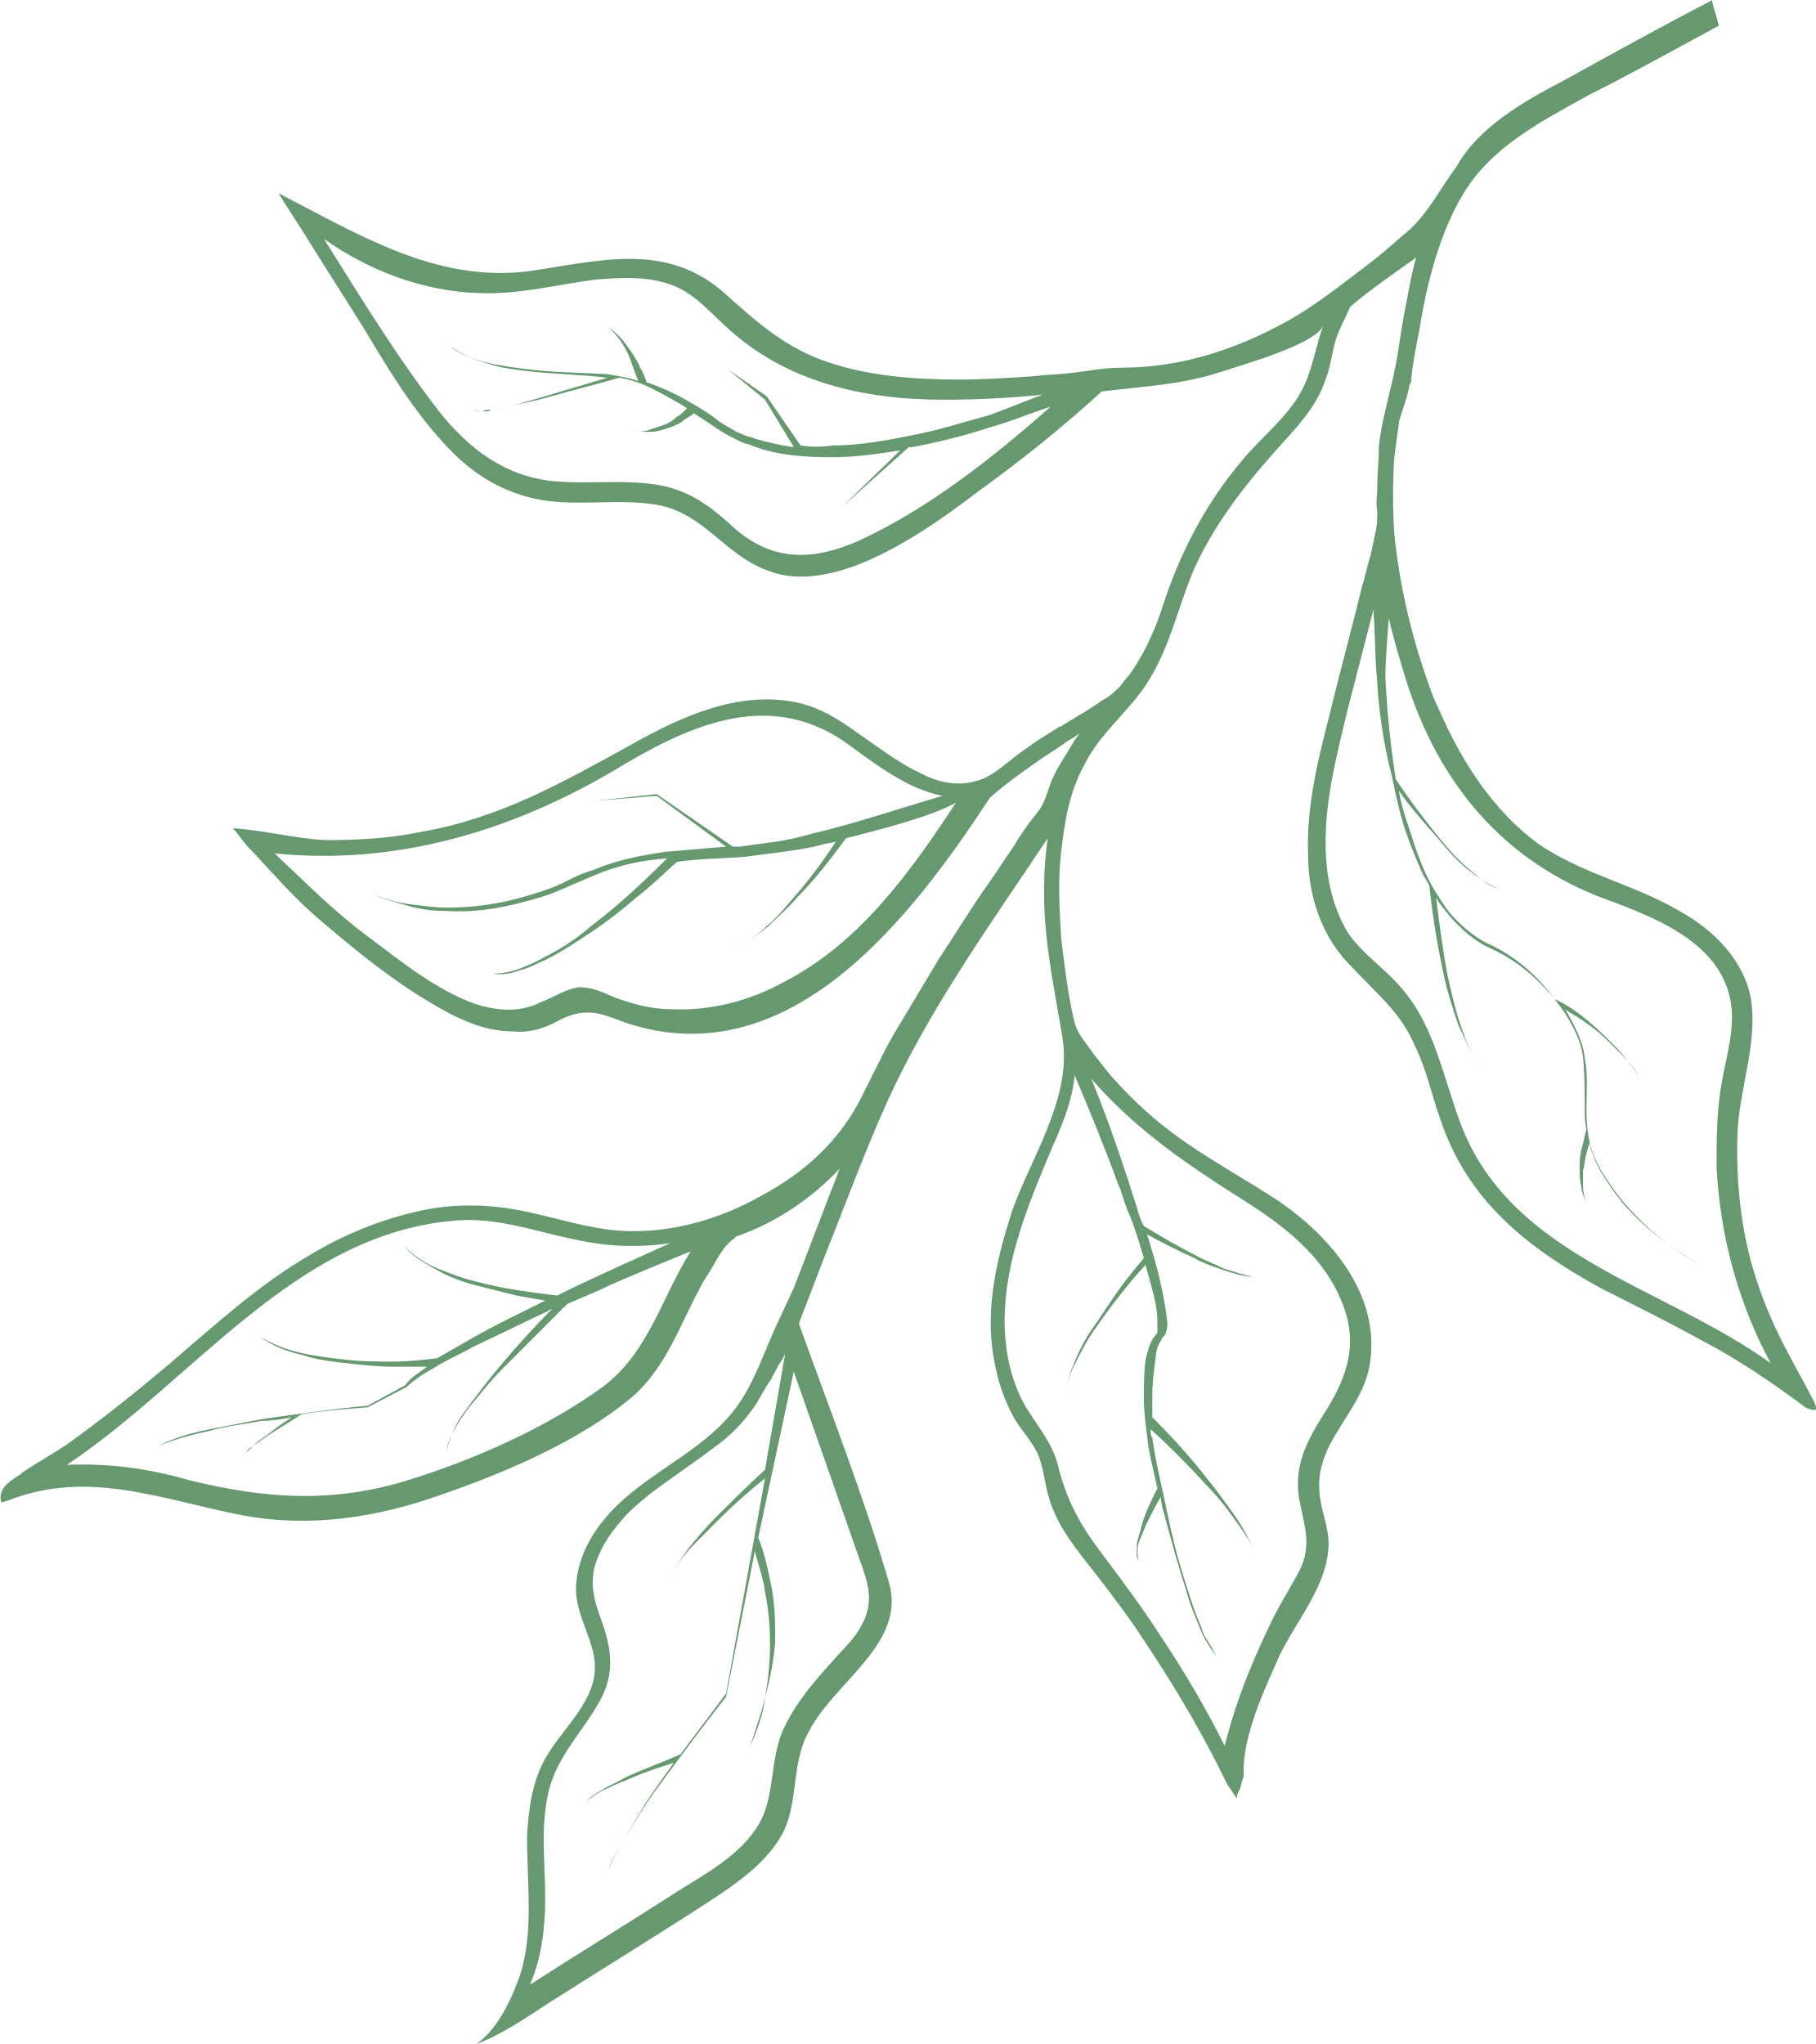
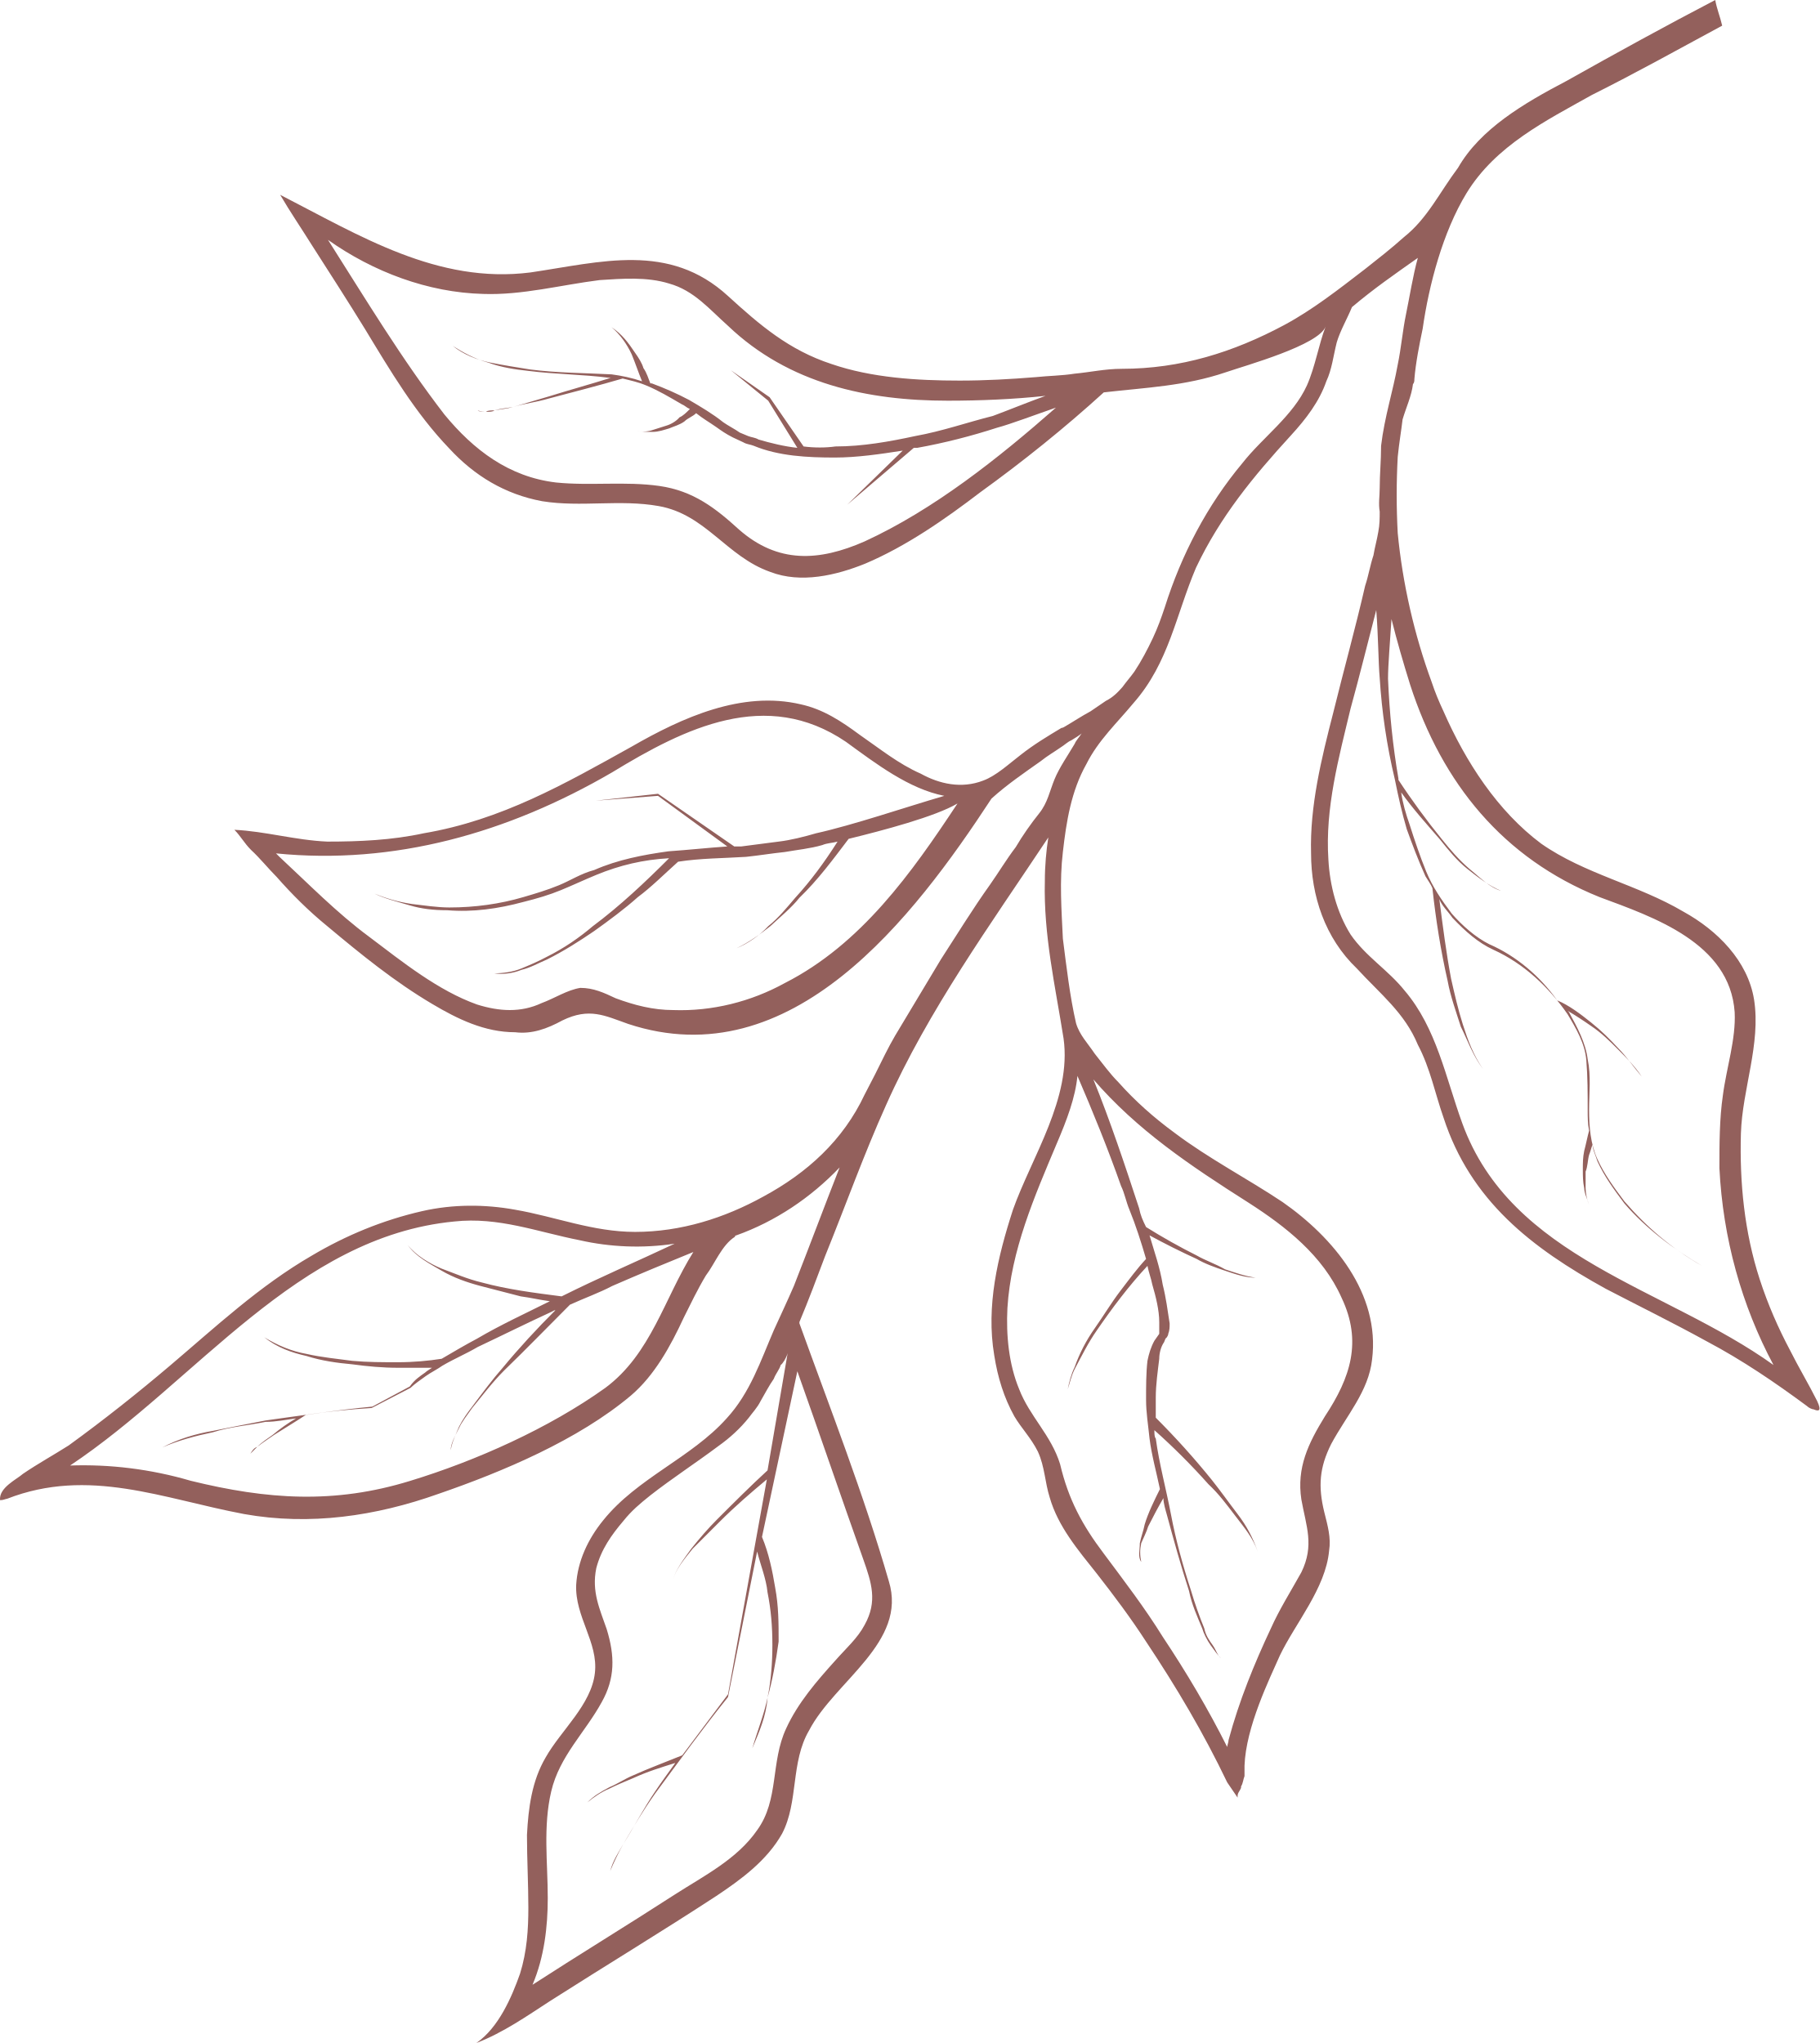
- <svg xmlns="http://www.w3.org/2000/svg" id="Layer_1" data-name="Layer 1" width="262" height="295" viewBox="0 0 262 295">
+ <svg xmlns="http://www.w3.org/2000/svg" id="Layer_1" data-name="Layer 1" width="262.45" height="294.7" viewBox="0 0 262.45 294.7">
  <defs>
    <style>
      .cls-1 {
-         fill: #256d33;
+         fill: #651c17;
        isolation: isolate;
        opacity: .7;
        stroke-width: 0px;
      }
    </style>
  </defs>
-   <path class="cls-1" d="m3.05,212.63c2.2-1.47,4.39-2.69,6.59-4.15,5.12-3.67,10-7.58,14.64-11.49,6.59-5.62,12.93-11.49,20.49-15.89,4.88-2.93,10.25-5.13,15.86-6.35,4.39-.98,9.03-.98,13.42-.24,5.85.98,11.22,3.18,17.32,3.18,6.59,0,12.93-1.96,18.54-5.13,6.34-3.42,11.46-8.07,14.64-14.67.49-.98.98-1.95,1.46-2.93.98-1.96,1.95-3.91,2.93-5.62,2.2-3.67,4.39-7.33,6.59-11,2.44-3.67,4.63-7.33,7.07-10.75,1.22-1.71,2.44-3.67,3.66-5.38.98-1.71,2.2-3.42,3.41-4.89,1.22-1.47,1.46-3.18,2.2-4.89.73-1.71,1.95-3.42,2.93-5.13.24-.49.73-.98.98-1.47-.24.24-.98.73-1.46.98-.49.24-.98.73-1.46.98-.98.73-1.95,1.22-2.93,1.96-2.44,1.71-4.88,3.42-7.07,5.38-11.22,17.11-28.79,40.33-52.45,32.51-3.42-1.22-5.61-2.44-9.51-.49-2.2,1.22-4.39,1.96-6.83,1.71-4.39,0-8.29-1.95-11.95-4.15-5.37-3.18-10.25-7.09-15.12-11.24-2.68-2.2-5.12-4.64-7.32-7.09-1.22-1.22-2.44-2.69-3.66-3.91-.98-.98-1.46-1.96-2.44-2.93,4.39.25,8.78,1.47,13.42,1.71,4.64,0,9.27-.24,13.91-1.22,11.22-1.95,20.25-7.09,30.01-12.46,7.32-4.15,15.86-8.07,24.4-6.11,3.17.73,5.85,2.44,8.54,4.4,2.93,1.96,5.61,4.15,8.78,5.62,2.68,1.47,5.85,2.2,9.03.98,1.95-.73,3.66-2.44,5.37-3.67,1.95-1.47,3.9-2.69,5.86-3.91q.24,0,.49-.24c1.22-.73,2.44-1.47,3.66-2.2.73-.49,1.46-.98,2.2-1.47.98-.49,1.71-1.22,2.44-1.96.49-.73,1.22-1.47,1.71-2.2.98-1.47,1.95-3.18,2.68-4.89.73-1.47,1.22-2.93,1.71-4.4,2.44-7.58,6.1-14.66,11.22-20.77,2.93-3.67,7.32-6.84,9.27-11.24,1.22-2.69,1.71-5.87,2.68-8.55-.98,2.69-11.47,5.62-14.39,6.6-5.85,1.96-11.47,2.2-17.56,2.93-5.61,5.13-11.71,10.02-17.81,14.42-5.12,3.91-10.73,7.82-16.59,10.27-4.15,1.71-9.27,2.93-13.66,1.22-6.34-2.2-9.27-8.31-16.1-9.53-5.61-.98-11.22.24-16.83-.73-5.37-.98-9.76-3.67-13.42-7.58-4.88-5.13-8.54-11.24-12.2-17.35-2.44-3.91-5.12-8.07-7.56-11.98-1.46-2.44-3.17-4.89-4.64-7.33,11.47,5.87,22.69,12.95,36.1,11.24,10.25-1.47,20-4.4,28.54,3.42,4.64,4.16,8.78,7.82,14.88,9.78,5.85,1.96,12.44,2.44,18.54,2.44,3.66,0,7.32-.24,10.98-.49,1.95-.24,3.66-.24,5.61-.49,2.2-.24,4.39-.73,6.83-.73,8.54,0,16.1-2.44,23.42-6.35,4.15-2.2,7.81-5.13,11.71-8.07,1.95-1.47,3.66-2.93,5.61-4.64,3.42-2.69,5.12-6.35,7.81-10.02,3.17-5.62,9.51-9.29,15.61-12.46,7.07-3.91,14.15-7.82,21.22-11.49.24,1.22.73,2.44.98,3.67-6.34,3.42-12.44,6.84-18.78,10.02-6.59,3.67-13.9,7.33-18.05,14.18-3.42,5.62-5.37,13.2-6.34,19.55-.49,2.44-.98,4.89-1.22,7.33,0,.24,0,.49-.24.73-.24,1.71-.98,3.42-1.46,5.13-.24,1.71-.49,3.42-.73,5.38-.24,3.67-.24,7.33,0,11,.73,7.33,2.44,14.66,4.88,21.51.49,1.47.97,2.69,1.71,4.15,3.17,7.33,7.81,14.42,14.15,19.06,6.34,4.4,13.91,5.87,20.49,9.78,4.88,2.69,9.27,7.09,10.25,12.71.98,6.35-1.71,12.95-1.95,19.31-.24,7.09.49,14.18,2.68,21.02,1.22,3.67,2.68,7.09,4.39,10.26,1.22,2.44,2.68,4.89,3.9,7.33.73,1.47.24,1.47-.49,1.22-.24,0-.73-.24-.98-.49-4.64-3.42-9.27-6.6-14.39-9.29-4.88-2.69-9.76-5.13-14.64-7.58-10.73-5.87-19.52-12.71-23.42-24.68-1.22-3.42-1.95-7.09-3.66-10.51-1.95-4.64-5.37-7.33-8.78-11-4.63-4.4-6.59-10.51-6.59-16.62-.24-6.84,1.46-13.69,3.17-20.29,1.46-6.11,3.17-12.22,4.63-18.33.49-1.47.73-2.93,1.22-4.4.24-1.22.49-2.2.73-3.42.24-.98.24-1.96.24-2.93-.24-1.22,0-2.2,0-3.42,0-1.96.24-3.91.24-6.11.49-4.15,1.71-7.82,2.44-11.73.49-2.44.73-4.89,1.22-7.33.49-2.44.98-5.62,1.71-8.07-3.41,2.44-6.34,4.4-9.51,7.09-.73,1.71-1.71,3.42-2.2,5.13-.49,1.96-.73,3.91-1.46,5.62-.98,2.93-2.93,5.38-5.12,7.82-5.37,5.87-10.25,11.73-13.66,19.06-2.93,6.84-3.9,13.69-9.03,19.55-2.44,2.93-5.12,5.38-6.83,8.8-2.2,3.91-2.93,8.31-3.42,12.71-.49,4.16-.24,8.31,0,12.47.49,3.91.98,8.31,1.95,12.22.49,1.71,1.71,2.93,2.68,4.4,1.22,1.47,2.19,2.93,3.41,4.15,2.44,2.69,5.12,5.13,8.05,7.33,4.88,3.67,10.49,6.6,15.61,10.02,7.32,5.13,14.15,13.2,12.93,22.73-.49,4.64-3.66,8.07-5.85,12.22-1.71,3.42-1.95,6.11-.98,9.78.49,1.96.98,3.67.73,5.62-.49,5.38-4.88,10.51-7.07,15.15-1.46,3.42-4.88,10.26-5.12,15.89v1.47c-.24.49-.24.98-.49,1.47v.24c-.24.49-.49.73-.49,1.22v.25c-.49-.73-.98-1.47-1.46-2.2-3.42-7.09-7.32-13.69-11.71-20.29-2.2-3.42-4.63-6.6-7.07-9.78-2.68-3.42-5.61-6.84-6.83-11-.73-2.2-.73-4.4-1.71-6.6-.97-1.96-2.44-3.42-3.41-5.13-1.46-2.69-2.44-5.62-2.93-8.8-1.22-7.09.49-14.18,2.68-21.02,2.68-7.58,8.54-16.13,7.32-24.69-1.22-7.58-2.93-14.91-2.68-22.73,0-2.2.24-4.4.49-6.35-8.29,12.46-17.32,24.93-23.42,38.62-3.17,7.09-5.85,14.42-8.78,21.75-1.22,3.18-2.44,6.35-3.66,9.53v.24c4.39,12.22,9.27,24.68,12.93,37.15,2.68,8.8-7.81,14.42-11.47,21.51-2.68,4.64-1.46,10.26-3.9,14.91-2.19,3.91-5.86,6.6-9.51,9.04-7.81,5.13-15.86,10.02-23.91,15.15-3.42,2.2-6.83,4.64-10.73,6.11,3.17-2.2,5.12-6.6,6.34-10.02.98-3.18,1.22-6.35,1.22-9.53,0-3.42-.24-7.09-.24-10.51.24-3.91.73-7.82,2.68-11.24,2.2-3.91,6.59-7.58,7.07-12.22.49-4.4-2.93-8.07-2.68-12.71.24-3.42,1.71-6.6,3.9-9.29,4.88-6.11,12.69-9.04,17.81-14.66,3.42-3.67,4.88-8.31,6.83-12.71.98-2.2,1.95-4.15,2.93-6.35,2.19-5.62,4.39-11.49,6.59-17.11-4.15,4.4-9.27,7.82-14.88,9.78,0,0-.24,0-.24.24-1.95,1.22-2.93,3.91-4.15,5.62-1.22,1.96-2.2,4.15-3.17,6.11-1.95,4.15-4.15,8.31-7.56,11.24-7.56,6.35-18.54,11-27.81,14.18-9.03,3.18-18.54,4.64-28.05,2.93-11.71-2.2-22.44-6.84-34.15-2.2-.24,0-.49.24-.98.24-.73-2.2,1.95-3.42,2.93-4.15Zm119.05-91.65c-2.19,2.93-4.39,5.87-7.07,8.55-1.22,1.47-2.68,2.69-4.15,4.15-1.46,1.22-3.17,2.44-4.88,3.18,1.71-.73,3.42-1.95,4.64-3.18,1.46-1.22,2.68-2.69,3.9-4.15,2.19-2.44,4.15-5.13,6.1-8.07-.73.24-1.46.24-2.2.49-1.71.49-3.66.73-5.37.98-1.95.24-3.66.49-5.61.73-3.17.25-6.59.25-9.76.73-1.95,1.71-3.9,3.67-5.85,5.13-1.95,1.71-4.15,3.42-6.34,4.89-2.2,1.47-4.39,2.93-6.83,4.15-1.22.49-2.44,1.22-3.66,1.47-1.22.49-2.68.73-3.9.49,1.22,0,2.68-.24,3.9-.73,1.22-.49,2.44-.98,3.66-1.71,2.44-1.22,4.64-2.69,6.59-4.4,3.9-2.93,7.56-6.36,10.98-9.78-3.66.24-7.07.98-10.49,2.44-1.71.73-3.42,1.47-5.12,2.2-1.71.73-3.42,1.22-5.37,1.71-3.66.98-7.32,1.47-10.98,1.22-1.95,0-3.66-.24-5.37-.73-1.71-.49-3.66-.98-5.12-1.71,1.71.73,3.42,1.22,5.37,1.47,1.71.24,3.66.49,5.37.49,3.66,0,7.32-.49,10.73-1.47,1.71-.49,3.42-.98,5.12-1.71,1.71-.73,3.17-1.71,5.12-2.2,3.42-1.47,7.07-2.2,10.73-2.69,2.93-.24,5.61-.49,8.54-.73l-10-7.33-9.03.73,9.03-.98,10.98,7.58h.98c1.71-.25,3.66-.49,5.37-.73,1.71-.25,3.66-.73,5.37-1.22,5.37-1.22,12.69-3.67,18.54-5.38-5.12-.98-9.76-4.64-14.15-7.82-11.47-7.82-23.17-1.96-33.66,4.4-15.12,8.8-31.47,13.44-48.55,11.73q.24.25.49.49c4.15,3.91,8.29,8.07,12.93,11.49,4.88,3.67,10,7.82,15.61,9.78,3.17.98,6.34,1.22,9.27-.25,1.95-.73,3.66-1.95,5.61-2.2,1.95,0,3.42.73,5.12,1.47,2.68.98,5.37,1.71,8.29,1.71,5.61.24,11.22-1.22,16.1-3.91,10.98-5.62,18.3-15.89,24.88-25.91-3.41,1.96-10.98,3.91-15.86,5.13Zm-.24-48.15l8.05-7.82c-3.17.49-6.59.98-9.76.98-3.9,0-8.05-.24-11.71-1.71-.49-.24-.98-.24-1.46-.49l-1.46-.73c-.98-.49-1.71-.98-2.44-1.47-.98-.73-1.95-1.22-2.93-1.96-.49.49-1.22.73-1.71,1.22-.73.49-1.46.73-2.2.98-.73.24-1.46.49-2.44.49-.73,0-1.71,0-2.44-.24.73.24,1.46.24,2.2,0,.73-.24,1.46-.49,2.2-.73.73-.24,1.46-.73,1.95-1.22.49-.24.98-.73,1.46-1.22-.49-.24-.73-.49-1.22-.73-1.71-.98-3.42-1.96-5.12-2.69-1.22-.49-2.2-.73-3.42-.98-3.42.98-7.32,1.96-10.73,2.93-1.71.49-3.42.73-5.12,1.22-.98.24-1.71.24-2.68.49-.49,0-.98,0-1.22.24-.49,0-.98,0-1.22-.24.49.24.98.24,1.22.24.49,0,.98,0,1.22-.24.98-.24,1.71-.24,2.68-.49,1.71-.49,3.42-.98,5.12-1.47,3.17-.98,5.85-1.71,9.03-2.69h-.24c-3.9-.49-7.81-.49-11.71-.98-1.95-.24-3.9-.49-5.85-1.22-1.95-.49-3.66-1.47-5.12-2.44,1.46,1.22,3.42,1.96,5.37,2.44s3.9.73,5.85.98c3.9.49,7.81.49,11.71.73,1.46.24,2.93.49,4.39.98-.49-1.22-.98-2.69-1.46-3.91-.73-1.47-1.71-2.93-2.93-3.91,1.46.98,2.44,2.2,3.42,3.67.49.73.98,1.47,1.22,2.2.49.73.73,1.47.98,2.2h.24c1.95.73,3.66,1.47,5.37,2.44,1.71.98,3.41,1.96,4.88,3.18.73.49,1.71.98,2.44,1.47l1.22.49c.49.24.98.24,1.46.49,1.71.49,3.66.98,5.61,1.22l-4.15-6.84-5.37-4.4,5.61,3.91,4.88,7.09c1.46.24,3.17.24,4.64,0,3.9,0,7.81-.73,11.47-1.47,3.9-.73,7.56-1.96,11.22-2.93,1.95-.73,5.12-1.96,7.56-2.93-4.64.49-9.51.73-14.15.73-11.47,0-22.93-2.44-31.71-10.75-2.68-2.44-4.88-5.13-8.54-6.11-3.17-.98-6.83-.73-10-.49-5.61.73-11.22,2.2-16.83,1.96-8.05-.24-15.86-3.18-22.44-7.82,5.37,8.55,10.73,17.35,16.83,25.17,4.15,5.13,9.27,9.04,16.1,9.78,4.88.49,10-.24,14.88.49,4.88.73,8.05,3.18,11.47,6.35,5.61,4.89,11.46,4.64,18.05,1.71,10-4.64,19.27-11.98,27.57-19.31-2.93.98-6.59,2.44-8.54,2.93-3.66,1.22-7.56,2.2-11.47,2.93h-.49l-9.27,8.31Zm76.84,24.93c-.24-2.2-.24-6.11-.49-9.78-1.22,4.64-2.44,9.53-3.66,14.18-1.71,7.09-3.66,14.42-3.17,21.75.24,3.67,1.22,7.58,3.17,10.75,2.2,3.18,5.37,5.13,7.81,8.07,4.63,5.38,5.85,12.47,8.29,19.06,7.07,19.55,29.27,23.71,44.89,34.95-4.63-8.55-7.32-18.33-7.81-28.35,0-3.42,0-7.09.49-10.51.49-3.91,1.95-8.06,1.71-11.98-.73-10.02-11.71-13.69-19.51-16.62-13.91-5.62-22.69-16.38-27.32-30.55-.98-3.18-1.95-6.35-2.68-9.53-.24,3.18-.49,6.6-.49,8.55.24,4.89.73,9.78,1.46,14.42v.24c1.95,2.93,4.15,5.87,6.34,8.55,1.22,1.47,2.44,2.93,3.9,4.15,1.46,1.22,2.93,2.69,4.63,3.18-1.71-.73-3.41-1.96-4.88-3.18-1.46-1.22-2.68-2.69-3.9-4.15-1.95-2.2-3.9-4.4-5.61-6.84.24,1.47.73,3.18,1.22,4.64.73,2.2,1.46,4.64,2.44,6.84.98,2.2,2.2,4.15,3.66,6.11,1.46,1.71,3.42,3.42,5.37,4.4,3.9,1.71,7.32,4.64,9.76,8.07,1.71.73,3.42,1.96,4.88,3.18,1.46,1.22,2.68,2.44,3.9,3.67,1.22,1.22,2.2,2.69,3.42,4.15-.98-1.47-2.2-2.69-3.42-3.91-1.22-1.22-2.44-2.44-3.9-3.42-.98-.73-2.2-1.47-3.41-2.2l.24.24c1.22,2.2,2.44,4.4,2.68,6.84.49,2.44.24,4.89.24,7.33s.24,4.89,1.22,7.09c.97,2.2,2.44,4.15,3.9,6.11,3.17,3.67,6.83,6.84,11.22,9.29-4.15-2.44-8.05-5.38-11.22-9.04-1.46-1.96-2.93-3.91-3.9-6.11-.24-.73-.73-1.71-.73-2.44-.24.49-.24.73-.49,1.47-.24.73-.24,1.71-.49,2.44v2.44c0,.73.24,1.71.49,2.44-.24-.73-.73-1.71-.73-2.44-.24-.98-.24-1.71-.24-2.69s0-1.71.24-2.69c.24-.73.49-2.2.73-2.93-.24-.98-.24-1.96-.24-2.93,0-2.44,0-4.89-.24-7.33s-1.46-4.64-2.68-6.6c-2.68-3.91-6.34-7.33-10.73-9.29-2.2-.98-4.15-2.69-5.86-4.64-.73-.98-1.46-1.71-1.95-2.69.49,3.91.98,7.82,1.71,11.49.49,2.2.98,4.4,1.71,6.6.73,2.2,1.46,4.4,2.93,6.36-1.46-1.96-2.2-4.15-3.17-6.11-.73-2.2-1.46-4.4-1.95-6.6-.98-4.4-1.71-8.8-2.2-13.44-.24-.49-.73-1.22-.98-1.71-.98-2.2-1.95-4.64-2.68-6.84-.73-2.44-1.22-4.64-1.71-7.09-1.22-4.64-1.95-9.53-2.2-14.42Zm-46.59,67.21c-3.17,7.58-6.59,15.4-7.07,23.71-.24,3.91.24,8.07,1.71,11.73,1.46,3.91,4.63,6.6,5.85,10.75,1.22,5.13,3.17,8.8,6.34,12.95,2.93,3.91,5.85,7.82,8.54,11.98,3.42,5.13,6.59,10.51,9.27,15.89,0-.24.24-.73.24-.98,1.46-5.62,3.66-11,6.1-16.13,1.22-2.69,2.93-5.38,4.39-8.07,1.95-3.91.73-6.6,0-10.51-.73-4.64.98-8.07,3.42-11.98,3.66-5.62,5.37-10.75,2.44-17.11-2.68-6.11-8.05-10.26-13.42-13.69-8.54-5.38-16.1-10.51-22.44-17.84,2.44,5.86,4.63,12.46,6.59,18.57.24.98.49,1.71.98,2.69,2.44,1.47,4.88,2.93,7.32,4.15,1.22.73,2.68,1.22,4.15,1.96,1.46.49,2.93.98,4.39,1.22-1.46,0-2.93-.49-4.39-.98s-2.93-.98-4.15-1.71c-2.2-.98-4.63-2.2-6.83-3.42.73,2.44,1.46,4.64,1.95,7.09.49,1.96.73,3.67.98,5.62,0,.49,0,.98-.24,1.47q0,.24-.24.49l-.24.24-.24.49c-.49.73-.73,1.71-.73,2.44-.24,1.71-.49,3.67-.49,5.62v2.93c2.93,2.93,5.61,5.87,8.05,9.04,1.22,1.47,2.44,3.18,3.66,4.89,1.22,1.71,2.19,3.42,2.93,5.38-.73-1.96-1.95-3.42-3.17-5.13-1.22-1.71-2.44-3.18-3.9-4.64-2.44-2.69-5.12-5.38-7.81-7.82,0,.49,0,.98.24,1.22.49,3.67,1.46,7.33,2.2,11,.73,3.67,1.71,7.33,2.93,11,.49,1.71,1.22,3.67,1.95,5.38.24.98.73,1.71,1.22,2.44.49.73.73,1.47,1.22,1.95-.49-.49-.98-1.22-1.46-1.95-.49-.73-.98-1.71-1.22-2.44-.73-1.71-1.46-3.42-1.95-5.38-1.22-3.67-2.2-7.33-3.17-11-.24-.73-.49-1.71-.49-2.44-.73,1.22-1.46,2.69-2.2,4.15-.24.73-.73,1.71-.98,2.44-.24.98-.24,1.71,0,2.69-.49-.73-.24-1.71-.24-2.69.24-.98.49-1.71.73-2.69.49-1.71,1.46-3.67,2.2-5.13-.49-2.44-1.22-4.89-1.46-7.33-.24-1.96-.49-3.67-.49-5.62s0-3.91.24-5.62c.24-.98.49-1.96.98-2.93l.73-.98v-1.71c0-1.71-.49-3.67-.98-5.38-.24-.98-.49-1.71-.73-2.69-2.68,2.93-5.12,6.11-7.32,9.29-1.22,1.71-2.2,3.67-3.17,5.62-.49.98-.73,1.96-.97,2.93.24-.98.49-2.2.97-3.18.73-1.96,1.71-3.91,2.93-5.62,1.22-1.71,2.44-3.67,3.66-5.38,1.22-1.71,2.44-3.18,3.66-4.64-.73-2.44-1.46-4.89-2.44-7.09-.49-1.22-.73-2.44-1.22-3.42-1.95-5.38-4.15-10.75-6.34-15.89-.24,3.18-1.46,6.35-2.93,9.78Zm-41.71,79.92c.49-2.44.73-5.13.73-7.58,0-2.69-.24-5.13-.73-7.58-.24-1.96-.98-3.91-1.46-5.87l-4.15,21.02c-3.66,4.64-7.07,9.29-10.49,13.93-1.71,2.44-3.17,4.89-4.64,7.33-.73,1.22-1.46,2.44-1.95,3.91.49-1.22,1.22-2.69,1.95-3.91,1.46-2.44,2.93-5.13,4.64-7.58.98-1.47,1.95-2.69,2.93-4.15-2.2.73-3.9,1.22-6.1,2.2-1.22.49-2.44.98-3.42,1.47-1.22.49-2.2,1.22-3.17,1.96.98-.98,1.95-1.47,3.17-2.2,1.22-.49,2.2-1.22,3.42-1.71,2.2-.98,4.88-1.96,7.07-2.93,2.2-2.93,4.39-5.86,6.59-8.8l5.61-31.04c-2.44,1.96-4.64,3.91-6.83,6.11-1.22,1.22-2.68,2.69-3.9,3.91-1.22,1.47-2.44,2.93-2.93,4.64.49-1.71,1.71-3.18,2.68-4.64,1.22-1.47,2.44-2.93,3.66-4.16,2.44-2.44,4.88-4.89,7.32-7.09l2.93-16.86c-.24.73-.73,1.47-.98,1.71-.24.73-.73,1.22-.98,1.96-.73.98-1.22,1.96-1.95,3.18-.49.98-1.22,1.71-1.71,2.44-1.22,1.47-2.68,2.93-4.39,4.15-3.17,2.44-6.59,4.64-9.76,7.09-1.46,1.22-2.68,2.2-3.9,3.67-1.71,1.96-3.17,4.15-3.9,6.84-.73,3.42.49,5.87,1.46,8.8,1.22,3.91,1.22,7.09-.73,10.51-2.44,4.4-6.1,7.82-7.32,12.95-1.22,5.13-.49,10.27-.49,15.4,0,4.15-.49,8.55-2.2,12.47,6.83-4.4,13.66-8.56,20.49-12.95,4.15-2.69,9.03-5.13,11.95-9.29,3.17-4.4,1.95-9.78,4.15-14.67,1.71-3.67,4.39-6.84,7.08-9.78,1.46-1.71,3.17-3.18,4.15-5.13,1.95-3.42.98-6.11-.24-9.53-3.17-9.04-6.34-18.09-9.51-27.13l-5.12,23.95c.98,2.44,1.46,4.89,1.95,7.33.49,2.69.49,5.13.49,7.82-.24,2.69-.73,5.38-1.46,7.82-.24,2.69-1.22,4.89-2.2,7.33.73-2.44,1.71-4.89,2.2-7.33Zm-83.19-31.28c10.98,2.69,20.74,3.42,31.71,0,9.51-2.93,20-7.58,28.05-13.44,6.59-4.89,8.54-12.95,12.69-19.55-3.66,1.47-7.81,3.18-11.71,4.89-1.95.98-3.9,1.71-6.1,2.69-3.17,3.18-6.34,6.35-9.51,9.53-1.71,1.71-3.17,3.67-4.64,5.38-.73.98-1.46,1.96-1.95,2.93-.49.98-1.22,2.2-1.22,3.18.24-1.22.73-2.2,1.22-3.42.49-.98,1.22-1.96,1.95-2.93,1.46-1.96,2.93-3.91,4.39-5.62,2.44-2.93,4.88-5.62,7.56-8.31q-.24,0-.49.24c-3.66,1.71-7.07,3.42-10.73,5.13-1.71.98-3.42,1.71-5.12,2.69-.73.49-1.71.98-2.44,1.47-.73.49-1.71,1.22-2.2,1.71l-5.61,2.93c-3.17.24-6.34.49-9.51.98-1.46.98-3.17,1.96-4.63,2.93-.73.49-1.46.98-2.44,1.71-.49.24-.73.49-.98.98.24-.24.73-.73.98-.98.73-.73,1.46-1.22,2.2-1.71,1.22-.98,2.2-1.71,3.42-2.44-1.46.24-2.93.49-4.39.49-2.44.49-5.12.73-7.56,1.47-2.44.49-5.12,1.22-7.32,2.2,2.2-1.22,4.88-1.96,7.32-2.44,2.44-.49,5.12-.98,7.56-1.47,5.12-.73,10.25-1.47,15.37-1.96l5.37-2.93c.73-.98,1.46-1.47,2.2-1.96.24-.24.73-.49.98-.73h-4.88c-2.2,0-4.39-.24-6.59-.49-2.2-.24-4.39-.49-6.59-1.22-2.2-.49-4.15-1.22-6.1-2.69,1.95,1.22,3.9,1.96,6.1,2.44,2.2.49,4.39.73,6.59.98,2.2.24,4.39.24,6.59.24s4.39-.24,6.34-.49c1.71-.98,3.42-1.96,5.12-2.93,3.42-1.96,7.07-3.67,10.49-5.38-1.46-.24-2.68-.49-4.15-.73-1.95-.49-3.9-.98-5.85-1.47-1.95-.49-3.9-1.22-5.61-2.2-1.71-.98-3.66-1.96-4.88-3.67,1.22,1.47,3.17,2.69,4.88,3.42,1.95.73,3.66,1.47,5.85,1.96,3.66.98,7.56,1.47,11.47,1.96,5.37-2.69,10.98-5.13,16.34-7.58-4.64.73-9.27.49-13.66-.49-6.1-1.22-11.71-3.42-18.05-2.69-22.69,2.2-37.08,22.97-55.38,35.19,5.85-.24,11.71.49,17.56,2.2Z" />
+   <path class="cls-1" d="m3.31,212.6c2.2-1.5,4.4-2.7,6.6-4.1,5.1-3.7,10-7.6,14.6-11.5,6.6-5.6,12.9-11.5,20.5-15.9,4.9-2.9,10.2-5.1,15.9-6.4,4.4-1,9-1,13.4-.2,5.8,1,11.2,3.2,17.3,3.2,6.6,0,12.9-2,18.5-5.1,6.3-3.4,11.5-8.1,14.6-14.7.5-1,1-1.9,1.5-2.9,1-2,1.9-3.9,2.9-5.6,2.2-3.7,4.4-7.3,6.6-11,2.4-3.7,4.6-7.3,7.1-10.8,1.2-1.7,2.4-3.7,3.7-5.4,1-1.7,2.2-3.4,3.4-4.9s1.5-3.2,2.2-4.9c.7-1.7,1.9-3.4,2.9-5.1.2-.5.7-1,1-1.5-.2.2-1,.7-1.5,1-.5.2-1,.7-1.5,1-1,.7-1.9,1.2-2.9,2-2.4,1.7-4.9,3.4-7.1,5.4-11.2,17.1-28.8,40.3-52.4,32.5-3.4-1.2-5.6-2.4-9.5-.5-2.2,1.2-4.4,2-6.8,1.7-4.4,0-8.3-1.9-12-4.1-5.4-3.2-10.2-7.1-15.1-11.2-2.7-2.2-5.1-4.6-7.3-7.1-1.2-1.2-2.4-2.7-3.7-3.9-1-1-1.5-2-2.4-2.9,4.4.2,8.8,1.5,13.4,1.7,4.6,0,9.3-.2,13.9-1.2,11.2-1.9,20.3-7.1,30-12.5,7.3-4.2,15.9-8.1,24.4-6.1,3.2.7,5.8,2.4,8.5,4.4,2.9,2,5.6,4.2,8.8,5.6,2.7,1.5,5.9,2.2,9,1,1.9-.7,3.7-2.4,5.4-3.7,1.9-1.5,3.9-2.7,5.9-3.9.2,0,.3-.1.5-.2,1.2-.7,2.4-1.5,3.7-2.2.7-.5,1.5-1,2.2-1.5,1-.5,1.7-1.2,2.4-2,.5-.7,1.2-1.5,1.7-2.2,1-1.5,1.9-3.2,2.7-4.9.7-1.5,1.2-2.9,1.7-4.4,2.4-7.6,6.1-14.7,11.2-20.8,2.9-3.7,7.3-6.8,9.3-11.2,1.2-2.7,1.7-5.9,2.7-8.5-1,2.7-11.5,5.6-14.4,6.6-5.9,2-11.5,2.2-17.6,2.9-5.6,5.1-11.7,10-17.8,14.4-5.1,3.9-10.7,7.8-16.6,10.3-4.2,1.7-9.3,2.9-13.7,1.2-6.3-2.2-9.3-8.3-16.1-9.5-5.6-1-11.2.2-16.8-.7-5.4-1-9.8-3.7-13.4-7.6-4.9-5.1-8.5-11.2-12.2-17.3-2.4-3.9-5.1-8.1-7.6-12-1.5-2.4-3.2-4.9-4.6-7.3,11.5,5.9,22.7,12.9,36.1,11.2,10.2-1.5,20-4.4,28.5,3.4,4.6,4.2,8.8,7.8,14.9,9.8,5.8,2,12.4,2.4,18.5,2.4,3.7,0,7.3-.2,11-.5,1.9-.2,3.7-.2,5.6-.5,2.2-.2,4.4-.7,6.8-.7,8.5,0,16.1-2.4,23.4-6.3,4.1-2.2,7.8-5.1,11.7-8.1,1.9-1.5,3.7-2.9,5.6-4.6,3.4-2.7,5.1-6.4,7.8-10,3.2-5.6,9.5-9.3,15.6-12.5,7.3-4.1,14.4-8,21.5-11.7.2,1.2.7,2.4,1,3.7-6.3,3.4-12.4,6.8-18.8,10-6.6,3.7-13.9,7.3-18.1,14.2-3.4,5.6-5.4,13.2-6.3,19.5-.5,2.4-1,4.9-1.2,7.3,0,.2,0,.5-.2.7-.2,1.7-1,3.4-1.5,5.1-.2,1.7-.5,3.4-.7,5.4-.2,3.7-.2,7.3,0,11,.7,7.3,2.4,14.7,4.9,21.5.5,1.5,1,2.7,1.7,4.2,3.2,7.3,7.8,14.4,14.1,19.1,6.3,4.4,13.9,5.9,20.5,9.8,4.9,2.7,9.3,7.1,10.2,12.7,1,6.4-1.7,12.9-1.9,19.3-.2,7.1.5,14.2,2.7,21,1.2,3.7,2.7,7.1,4.4,10.3,1.2,2.4,2.7,4.9,3.9,7.3.7,1.5.2,1.5-.5,1.2-.2,0-.7-.2-1-.5-4.6-3.4-9.3-6.6-14.4-9.3-4.9-2.7-9.8-5.1-14.6-7.6-10.7-5.9-19.5-12.7-23.4-24.7-1.2-3.4-1.9-7.1-3.7-10.5-1.9-4.6-5.4-7.3-8.8-11-4.6-4.4-6.6-10.5-6.6-16.6-.2-6.8,1.5-13.7,3.2-20.3,1.5-6.1,3.2-12.2,4.6-18.3.5-1.5.7-2.9,1.2-4.4.2-1.2.5-2.2.7-3.4.2-1,.2-2,.2-2.9-.2-1.2,0-2.2,0-3.4,0-2,.2-3.9.2-6.1.5-4.2,1.7-7.8,2.4-11.7.5-2.4.7-4.9,1.2-7.3s1-5.6,1.7-8.1c-3.4,2.4-6.3,4.4-9.5,7.1-.7,1.7-1.7,3.4-2.2,5.1-.5,2-.7,3.9-1.5,5.6-1,2.9-2.9,5.4-5.1,7.8-5.4,5.9-10.2,11.7-13.7,19.1-2.9,6.8-3.9,13.7-9,19.5-2.4,2.9-5.1,5.4-6.8,8.8-2.2,3.9-2.9,8.3-3.4,12.7-.5,4.2-.2,8.3,0,12.5.5,3.9,1,8.3,1.9,12.2.5,1.7,1.7,2.9,2.7,4.4,1.2,1.5,2.2,2.9,3.4,4.1,2.4,2.7,5.1,5.1,8.1,7.3,4.9,3.7,10.5,6.6,15.6,10,7.3,5.1,14.1,13.2,12.9,22.7-.5,4.6-3.7,8.1-5.9,12.2-1.7,3.4-1.9,6.1-1,9.8.5,2,1,3.7.7,5.6-.5,5.4-4.9,10.5-7.1,15.1-1.5,3.4-4.9,10.3-5.1,15.9v1.5c-.2.5-.2,1-.5,1.5v.2c-.2.5-.5.7-.5,1.2v.2c-.5-.7-1-1.5-1.5-2.2-3.4-7.1-7.3-13.7-11.7-20.3-2.2-3.4-4.6-6.6-7.1-9.8-2.7-3.4-5.6-6.8-6.8-11-.7-2.2-.7-4.4-1.7-6.6-1-2-2.4-3.4-3.4-5.1-1.5-2.7-2.4-5.6-2.9-8.8-1.2-7.1.5-14.2,2.7-21,2.7-7.6,8.5-16.1,7.3-24.7-1.2-7.6-2.9-14.9-2.7-22.7,0-2.2.2-4.4.5-6.3-8.3,12.5-17.3,24.9-23.4,38.6-3.2,7.1-5.8,14.4-8.8,21.8-1.2,3.2-2.4,6.4-3.7,9.5v.2c4.4,12.2,9.3,24.7,12.9,37.2,2.7,8.8-7.8,14.4-11.5,21.5-2.7,4.6-1.5,10.3-3.9,14.9-2.2,3.9-5.9,6.6-9.5,9-7.8,5.1-15.9,10-23.9,15.1-3.4,2.2-6.8,4.6-10.7,6.1,3.2-2.2,5.1-6.6,6.3-10,1-3.2,1.2-6.4,1.2-9.5,0-3.4-.2-7.1-.2-10.5.2-3.9.7-7.8,2.7-11.2,2.2-3.9,6.6-7.6,7.1-12.2.5-4.4-2.9-8.1-2.7-12.7.2-3.4,1.7-6.6,3.9-9.3,4.9-6.1,12.7-9,17.8-14.7,3.4-3.7,4.9-8.3,6.8-12.7,1-2.2,1.9-4.1,2.9-6.4,2.2-5.6,4.4-11.5,6.6-17.1-4.2,4.4-9.3,7.8-14.9,9.8,0,0-.2,0-.2.2-1.9,1.2-2.9,3.9-4.2,5.6-1.2,2-2.2,4.1-3.2,6.1-1.9,4.1-4.2,8.3-7.6,11.2-7.6,6.4-18.5,11-27.8,14.2-9,3.2-18.5,4.6-28,2.9-11.7-2.2-22.4-6.8-34.2-2.2-.2,0-.5.2-1,.2-.2-1.8,2.4-3,3.3-3.8h0Zm119.1-91.6c-2.2,2.9-4.4,5.9-7.1,8.5-1.2,1.5-2.7,2.7-4.2,4.1-1.5,1.2-3.2,2.4-4.9,3.2,1.7-.7,3.4-1.9,4.6-3.2,1.5-1.2,2.7-2.7,3.9-4.1,2.2-2.4,4.2-5.1,6.1-8.1-.7.2-1.5.2-2.2.5-1.7.5-3.7.7-5.4,1-1.9.2-3.7.5-5.6.7-3.2.2-6.6.2-9.8.7-1.9,1.7-3.9,3.7-5.8,5.1-1.9,1.7-4.2,3.4-6.3,4.9-2.2,1.5-4.4,2.9-6.8,4.1-1.2.5-2.4,1.2-3.7,1.5-1.2.5-2.7.7-3.9.5,1.2,0,2.7-.2,3.9-.7,1.2-.5,2.4-1,3.7-1.7,2.4-1.2,4.6-2.7,6.6-4.4,3.9-2.9,7.6-6.4,11-9.8-3.7.2-7.1,1-10.5,2.4-1.7.7-3.4,1.5-5.1,2.2-1.7.7-3.4,1.2-5.4,1.7-3.7,1-7.3,1.5-11,1.2-2,0-3.7-.2-5.4-.7s-3.7-1-5.1-1.7c1.7.7,3.4,1.2,5.4,1.5,1.7.2,3.7.5,5.4.5,3.7,0,7.3-.5,10.7-1.5,1.7-.5,3.4-1,5.1-1.7s3.2-1.7,5.1-2.2c3.4-1.5,7.1-2.2,10.7-2.7,2.9-.2,5.6-.5,8.5-.7l-10-7.3-9,.7,9-1,11,7.6h1c1.7-.2,3.7-.5,5.4-.7,1.7-.2,3.7-.7,5.4-1.2,5.4-1.2,12.7-3.7,18.5-5.4-5.1-1-9.8-4.6-14.2-7.8-11.5-7.8-23.2-2-33.7,4.4-15.1,8.8-31.5,13.4-48.5,11.7.2.2.3.3.5.5,4.2,3.9,8.3,8.1,12.9,11.5,4.9,3.7,10,7.8,15.6,9.8,3.2,1,6.3,1.2,9.3-.2,1.9-.7,3.7-1.9,5.6-2.2,1.9,0,3.4.7,5.1,1.5,2.7,1,5.4,1.7,8.3,1.7,5.6.2,11.2-1.2,16.1-3.9,11-5.6,18.3-15.9,24.9-25.9-3.2,1.9-10.8,3.9-15.7,5.1h0Zm-.2-48.2l8-7.8c-3.2.5-6.6,1-9.8,1-3.9,0-8.1-.2-11.7-1.7-.5-.2-1-.2-1.5-.5l-1.5-.7c-1-.5-1.7-1-2.4-1.5-1-.7-1.9-1.2-2.9-2-.5.5-1.2.7-1.7,1.2-.7.5-1.5.7-2.2,1-.7.2-1.5.5-2.4.5-.7,0-1.7,0-2.4-.2.7.2,1.5.2,2.2,0s1.5-.5,2.2-.7,1.5-.7,1.9-1.2c.5-.2,1-.7,1.5-1.2-.5-.2-.7-.5-1.2-.7-1.7-1-3.4-2-5.1-2.7-1.2-.5-2.2-.7-3.4-1-3.4,1-7.3,2-10.7,2.9-1.7.5-3.4.7-5.1,1.2-1,.2-1.7.2-2.7.5-.5,0-1,0-1.2.2-.5,0-1,0-1.2-.2.5.2,1,.2,1.2.2.5,0,1,0,1.2-.2,1-.2,1.7-.2,2.7-.5,1.7-.5,3.4-1,5.1-1.5,3.2-1,5.8-1.7,9-2.7h-.2c-3.9-.5-7.8-.5-11.7-1-1.9-.2-3.9-.5-5.8-1.2-1.9-.5-3.7-1.5-5.1-2.4,1.5,1.2,3.4,2,5.4,2.4s3.9.7,5.8,1c3.9.5,7.8.5,11.7.7,1.5.2,2.9.5,4.4,1-.5-1.2-1-2.7-1.5-3.9-.7-1.5-1.7-2.9-2.9-3.9,1.5,1,2.4,2.2,3.4,3.7.5.7,1,1.5,1.2,2.2.5.7.7,1.5,1,2.2h.2c1.9.7,3.7,1.5,5.4,2.4,1.7,1,3.4,2,4.9,3.2.7.5,1.7,1,2.4,1.5l1.2.5c.5.2,1,.2,1.5.5,1.7.5,3.7,1,5.6,1.2l-4.2-6.8-5.4-4.4,5.6,3.9,4.9,7.1c1.5.2,3.2.2,4.6,0,3.9,0,7.8-.7,11.5-1.5,3.9-.7,7.6-2,11.2-2.9,1.9-.7,5.1-2,7.6-2.9-4.6.5-9.5.7-14.1.7-11.5,0-22.9-2.4-31.7-10.8-2.7-2.4-4.9-5.1-8.5-6.1-3.2-1-6.8-.7-10-.5-5.6.7-11.2,2.2-16.8,2-8-.2-15.9-3.2-22.4-7.8,5.4,8.5,10.7,17.3,16.8,25.2,4.2,5.1,9.3,9,16.1,9.8,4.9.5,10-.2,14.9.5s8.1,3.2,11.5,6.3c5.6,4.9,11.5,4.6,18.1,1.7,10-4.6,19.3-12,27.6-19.3-2.9,1-6.6,2.4-8.5,2.9-3.7,1.2-7.6,2.2-11.5,2.9h-.5l-9.6,8.2h0Zm76.8,25c-.2-2.2-.2-6.1-.5-9.8-1.2,4.6-2.4,9.5-3.7,14.2-1.7,7.1-3.7,14.4-3.2,21.8.2,3.7,1.2,7.6,3.2,10.8,2.2,3.2,5.4,5.1,7.8,8.1,4.6,5.4,5.9,12.5,8.3,19.1,7.1,19.6,29.3,23.7,44.9,34.9-4.6-8.6-7.3-18.3-7.8-28.4,0-3.4,0-7.1.5-10.5.5-3.9,1.9-8.1,1.7-12-.7-10-11.7-13.7-19.5-16.6-13.9-5.6-22.7-16.4-27.3-30.6-1-3.2-1.9-6.3-2.7-9.5-.2,3.2-.5,6.6-.5,8.6.2,4.9.7,9.8,1.5,14.4v.2c1.9,2.9,4.1,5.9,6.3,8.6,1.2,1.5,2.4,2.9,3.9,4.2,1.5,1.2,2.9,2.7,4.6,3.2-1.7-.7-3.4-2-4.9-3.2s-2.7-2.7-3.9-4.2c-1.9-2.2-3.9-4.4-5.6-6.8.2,1.5.7,3.2,1.2,4.6.7,2.2,1.5,4.6,2.4,6.8s2.2,4.1,3.7,6.1c1.5,1.7,3.4,3.4,5.4,4.4,3.9,1.7,7.3,4.6,9.8,8.1,1.7.7,3.4,2,4.9,3.2s2.7,2.4,3.9,3.7c1.2,1.2,2.2,2.7,3.4,4.1-1-1.5-2.2-2.7-3.4-3.9s-2.4-2.4-3.9-3.4c-1-.7-2.2-1.5-3.4-2.2l.2.2c1.2,2.2,2.4,4.4,2.7,6.8.5,2.4.2,4.9.2,7.3s.2,4.9,1.2,7.1c1,2.2,2.4,4.1,3.9,6.1,3.2,3.7,6.8,6.8,11.2,9.3-4.1-2.4-8.1-5.4-11.2-9-1.5-2-2.9-3.9-3.9-6.1-.2-.7-.7-1.7-.7-2.4-.2.5-.2.7-.5,1.5-.2.7-.2,1.7-.5,2.4v2.4c0,.7.2,1.7.5,2.4-.2-.7-.7-1.7-.7-2.4-.2-1-.2-1.7-.2-2.7s0-1.7.2-2.7c.2-.7.5-2.2.7-2.9-.2-1-.2-2-.2-2.9,0-2.4,0-4.9-.2-7.3s-1.5-4.6-2.7-6.6c-2.7-3.9-6.3-7.3-10.7-9.3-2.2-1-4.1-2.7-5.9-4.6-.7-1-1.5-1.7-1.9-2.7.5,3.9,1,7.8,1.7,11.5.5,2.2,1,4.4,1.7,6.6.7,2.2,1.5,4.4,2.9,6.4-1.5-2-2.2-4.1-3.2-6.1-.7-2.2-1.5-4.4-1.9-6.6-1-4.4-1.7-8.8-2.2-13.4-.2-.5-.7-1.2-1-1.7-1-2.2-1.9-4.6-2.7-6.8-.7-2.4-1.2-4.6-1.7-7.1-1.2-5-1.9-9.9-2.2-14.7h0Zm-46.6,67.2c-3.2,7.6-6.6,15.4-7.1,23.7-.2,3.9.2,8.1,1.7,11.7,1.5,3.9,4.6,6.6,5.9,10.8,1.2,5.1,3.2,8.8,6.3,12.9,2.9,3.9,5.9,7.8,8.5,12,3.4,5.1,6.6,10.5,9.3,15.9,0-.2.2-.7.2-1,1.5-5.6,3.7-11,6.1-16.1,1.2-2.7,2.9-5.4,4.4-8.1,1.9-3.9.7-6.6,0-10.5-.7-4.6,1-8.1,3.4-12,3.7-5.6,5.4-10.8,2.4-17.1-2.7-6.1-8.1-10.3-13.4-13.7-8.5-5.4-16.1-10.5-22.4-17.8,2.4,5.9,4.6,12.5,6.6,18.6.2,1,.5,1.7,1,2.7,2.4,1.5,4.9,2.9,7.3,4.1,1.2.7,2.7,1.2,4.1,2,1.5.5,2.9,1,4.4,1.2-1.5,0-2.9-.5-4.4-1s-2.9-1-4.1-1.7c-2.2-1-4.6-2.2-6.8-3.4.7,2.4,1.5,4.6,1.9,7.1.5,2,.7,3.7,1,5.6,0,.5,0,1-.2,1.5,0,.2-.1.3-.2.5l-.2.2-.2.5c-.5.7-.7,1.7-.7,2.4-.2,1.7-.5,3.7-.5,5.6v2.9c2.9,2.9,5.6,5.9,8.1,9,1.2,1.5,2.4,3.2,3.7,4.9s2.2,3.4,2.9,5.4c-.7-2-1.9-3.4-3.2-5.1s-2.4-3.2-3.9-4.6c-2.4-2.7-5.1-5.4-7.8-7.8,0,.5,0,1,.2,1.2.5,3.7,1.5,7.3,2.2,11s1.7,7.3,2.9,11c.5,1.7,1.2,3.7,1.9,5.4.2,1,.7,1.7,1.2,2.4s.7,1.5,1.2,1.9c-.5-.5-1-1.2-1.5-1.9s-1-1.7-1.2-2.4c-.7-1.7-1.5-3.4-1.9-5.4-1.2-3.7-2.2-7.3-3.2-11-.2-.7-.5-1.7-.5-2.4-.7,1.2-1.5,2.7-2.2,4.1-.2.7-.7,1.7-1,2.4-.2,1-.2,1.7,0,2.7-.5-.7-.2-1.7-.2-2.7.2-1,.5-1.7.7-2.7.5-1.7,1.5-3.7,2.2-5.1-.5-2.4-1.2-4.9-1.5-7.3-.2-2-.5-3.7-.5-5.6s0-3.9.2-5.6c.2-1,.5-2,1-2.9l.7-1v-1.7c0-1.7-.5-3.7-1-5.4-.2-1-.5-1.7-.7-2.7-2.7,2.9-5.1,6.1-7.3,9.3-1.2,1.7-2.2,3.7-3.2,5.6-.5,1-.7,2-1,2.9.2-1,.5-2.2,1-3.2.7-2,1.7-3.9,2.9-5.6,1.2-1.7,2.4-3.7,3.7-5.4s2.4-3.2,3.7-4.6c-.7-2.4-1.5-4.9-2.4-7.1-.5-1.2-.7-2.4-1.2-3.4-1.9-5.4-4.1-10.8-6.3-15.9-.3,3.1-1.5,6.3-3,9.8h0Zm-41.7,79.9c.5-2.4.7-5.1.7-7.6,0-2.7-.2-5.1-.7-7.6-.2-2-1-3.9-1.5-5.9l-4.2,21c-3.7,4.6-7.1,9.3-10.5,13.9-1.7,2.4-3.2,4.9-4.6,7.3-.7,1.2-1.5,2.4-1.9,3.9.5-1.2,1.2-2.7,1.9-3.9,1.5-2.4,2.9-5.1,4.6-7.6,1-1.5,1.9-2.7,2.9-4.1-2.2.7-3.9,1.2-6.1,2.2-1.2.5-2.4,1-3.4,1.5-1.2.5-2.2,1.2-3.2,2,1-1,1.9-1.5,3.2-2.2,1.2-.5,2.2-1.2,3.4-1.7,2.2-1,4.9-2,7.1-2.9,2.2-2.9,4.4-5.9,6.6-8.8l5.6-31c-2.4,2-4.6,3.9-6.8,6.1-1.2,1.2-2.7,2.7-3.9,3.9-1.2,1.5-2.4,2.9-2.9,4.6.5-1.7,1.7-3.2,2.7-4.6,1.2-1.5,2.4-2.9,3.7-4.2,2.4-2.4,4.9-4.9,7.3-7.1l2.9-16.9c-.2.7-.7,1.5-1,1.7-.2.7-.7,1.2-1,2-.7,1-1.2,2-1.9,3.2-.5,1-1.2,1.7-1.7,2.4-1.2,1.5-2.7,2.9-4.4,4.1-3.2,2.4-6.6,4.6-9.8,7.1-1.5,1.2-2.7,2.2-3.9,3.7-1.7,2-3.2,4.1-3.9,6.8-.7,3.4.5,5.9,1.5,8.8,1.2,3.9,1.2,7.1-.7,10.5-2.4,4.4-6.1,7.8-7.3,12.9-1.2,5.1-.5,10.3-.5,15.4,0,4.1-.5,8.5-2.2,12.5,6.8-4.4,13.7-8.6,20.5-13,4.2-2.7,9-5.1,11.9-9.3,3.2-4.4,1.9-9.8,4.2-14.7,1.7-3.7,4.4-6.8,7.1-9.8,1.5-1.7,3.2-3.2,4.2-5.1,1.9-3.4,1-6.1-.2-9.5-3.2-9-6.3-18.1-9.5-27.1l-5.1,23.9c1,2.4,1.5,4.9,1.9,7.3.5,2.7.5,5.1.5,7.8-.4,2.9-.9,5.6-1.6,8.1-.2,2.7-1.2,4.9-2.2,7.3.7-2.4,1.7-4.9,2.2-7.3h0Zm-83.2-31.3c11,2.7,20.7,3.4,31.7,0,9.5-2.9,20-7.6,28.1-13.4,6.6-4.9,8.5-12.9,12.7-19.6-3.7,1.5-7.8,3.2-11.7,4.9-1.9,1-3.9,1.7-6.1,2.7-3.2,3.2-6.3,6.4-9.5,9.5-1.7,1.7-3.2,3.7-4.6,5.4-.7,1-1.5,2-1.9,2.9-.5,1-1.2,2.2-1.2,3.2.2-1.2.7-2.2,1.2-3.4.5-1,1.2-2,1.9-2.9,1.5-2,2.9-3.9,4.4-5.6,2.4-2.9,4.9-5.6,7.6-8.3-.2,0-.3.1-.5.2-3.7,1.7-7.1,3.4-10.7,5.1-1.7,1-3.4,1.7-5.1,2.7-.7.5-1.7,1-2.4,1.5s-1.7,1.2-2.2,1.7l-5.6,2.9c-3.2.2-6.3.5-9.5,1-1.5,1-3.2,2-4.6,2.9-.7.5-1.5,1-2.4,1.7-.5.2-.7.5-1,1,.2-.2.7-.7,1-1,.7-.7,1.5-1.2,2.2-1.7,1.2-1,2.2-1.7,3.4-2.4-1.5.2-2.9.5-4.4.5-2.4.5-5.1.7-7.6,1.5-2.4.5-5.1,1.2-7.3,2.2,2.2-1.2,4.9-2,7.3-2.4,2.4-.5,5.1-1,7.6-1.5,5.1-.7,10.2-1.5,15.4-2l5.4-2.9c.7-1,1.5-1.5,2.2-2,.2-.2.7-.5,1-.7h-4.9c-2.2,0-4.4-.2-6.6-.5-2.2-.2-4.4-.5-6.6-1.2-2.2-.5-4.2-1.2-6.1-2.7,2,1.2,3.9,2,6.1,2.4,2.2.5,4.4.7,6.6,1,2.2.2,4.4.2,6.6.2s4.4-.2,6.3-.5c1.7-1,3.4-2,5.1-2.9,3.4-2,7.1-3.7,10.5-5.4-1.5-.2-2.7-.5-4.2-.7-1.9-.5-3.9-1-5.8-1.5s-3.9-1.2-5.6-2.2-3.7-2-4.9-3.7c1.2,1.5,3.2,2.7,4.9,3.4,1.9.7,3.7,1.5,5.8,2,3.7,1,7.6,1.5,11.5,2,5.4-2.7,11-5.1,16.3-7.6-4.6.7-9.3.5-13.7-.5-6.1-1.2-11.7-3.4-18.1-2.7-22.7,2.2-37.1,23-55.4,35.2,5.7-.2,11.6.5,17.4,2.2h0Z" />
</svg>
